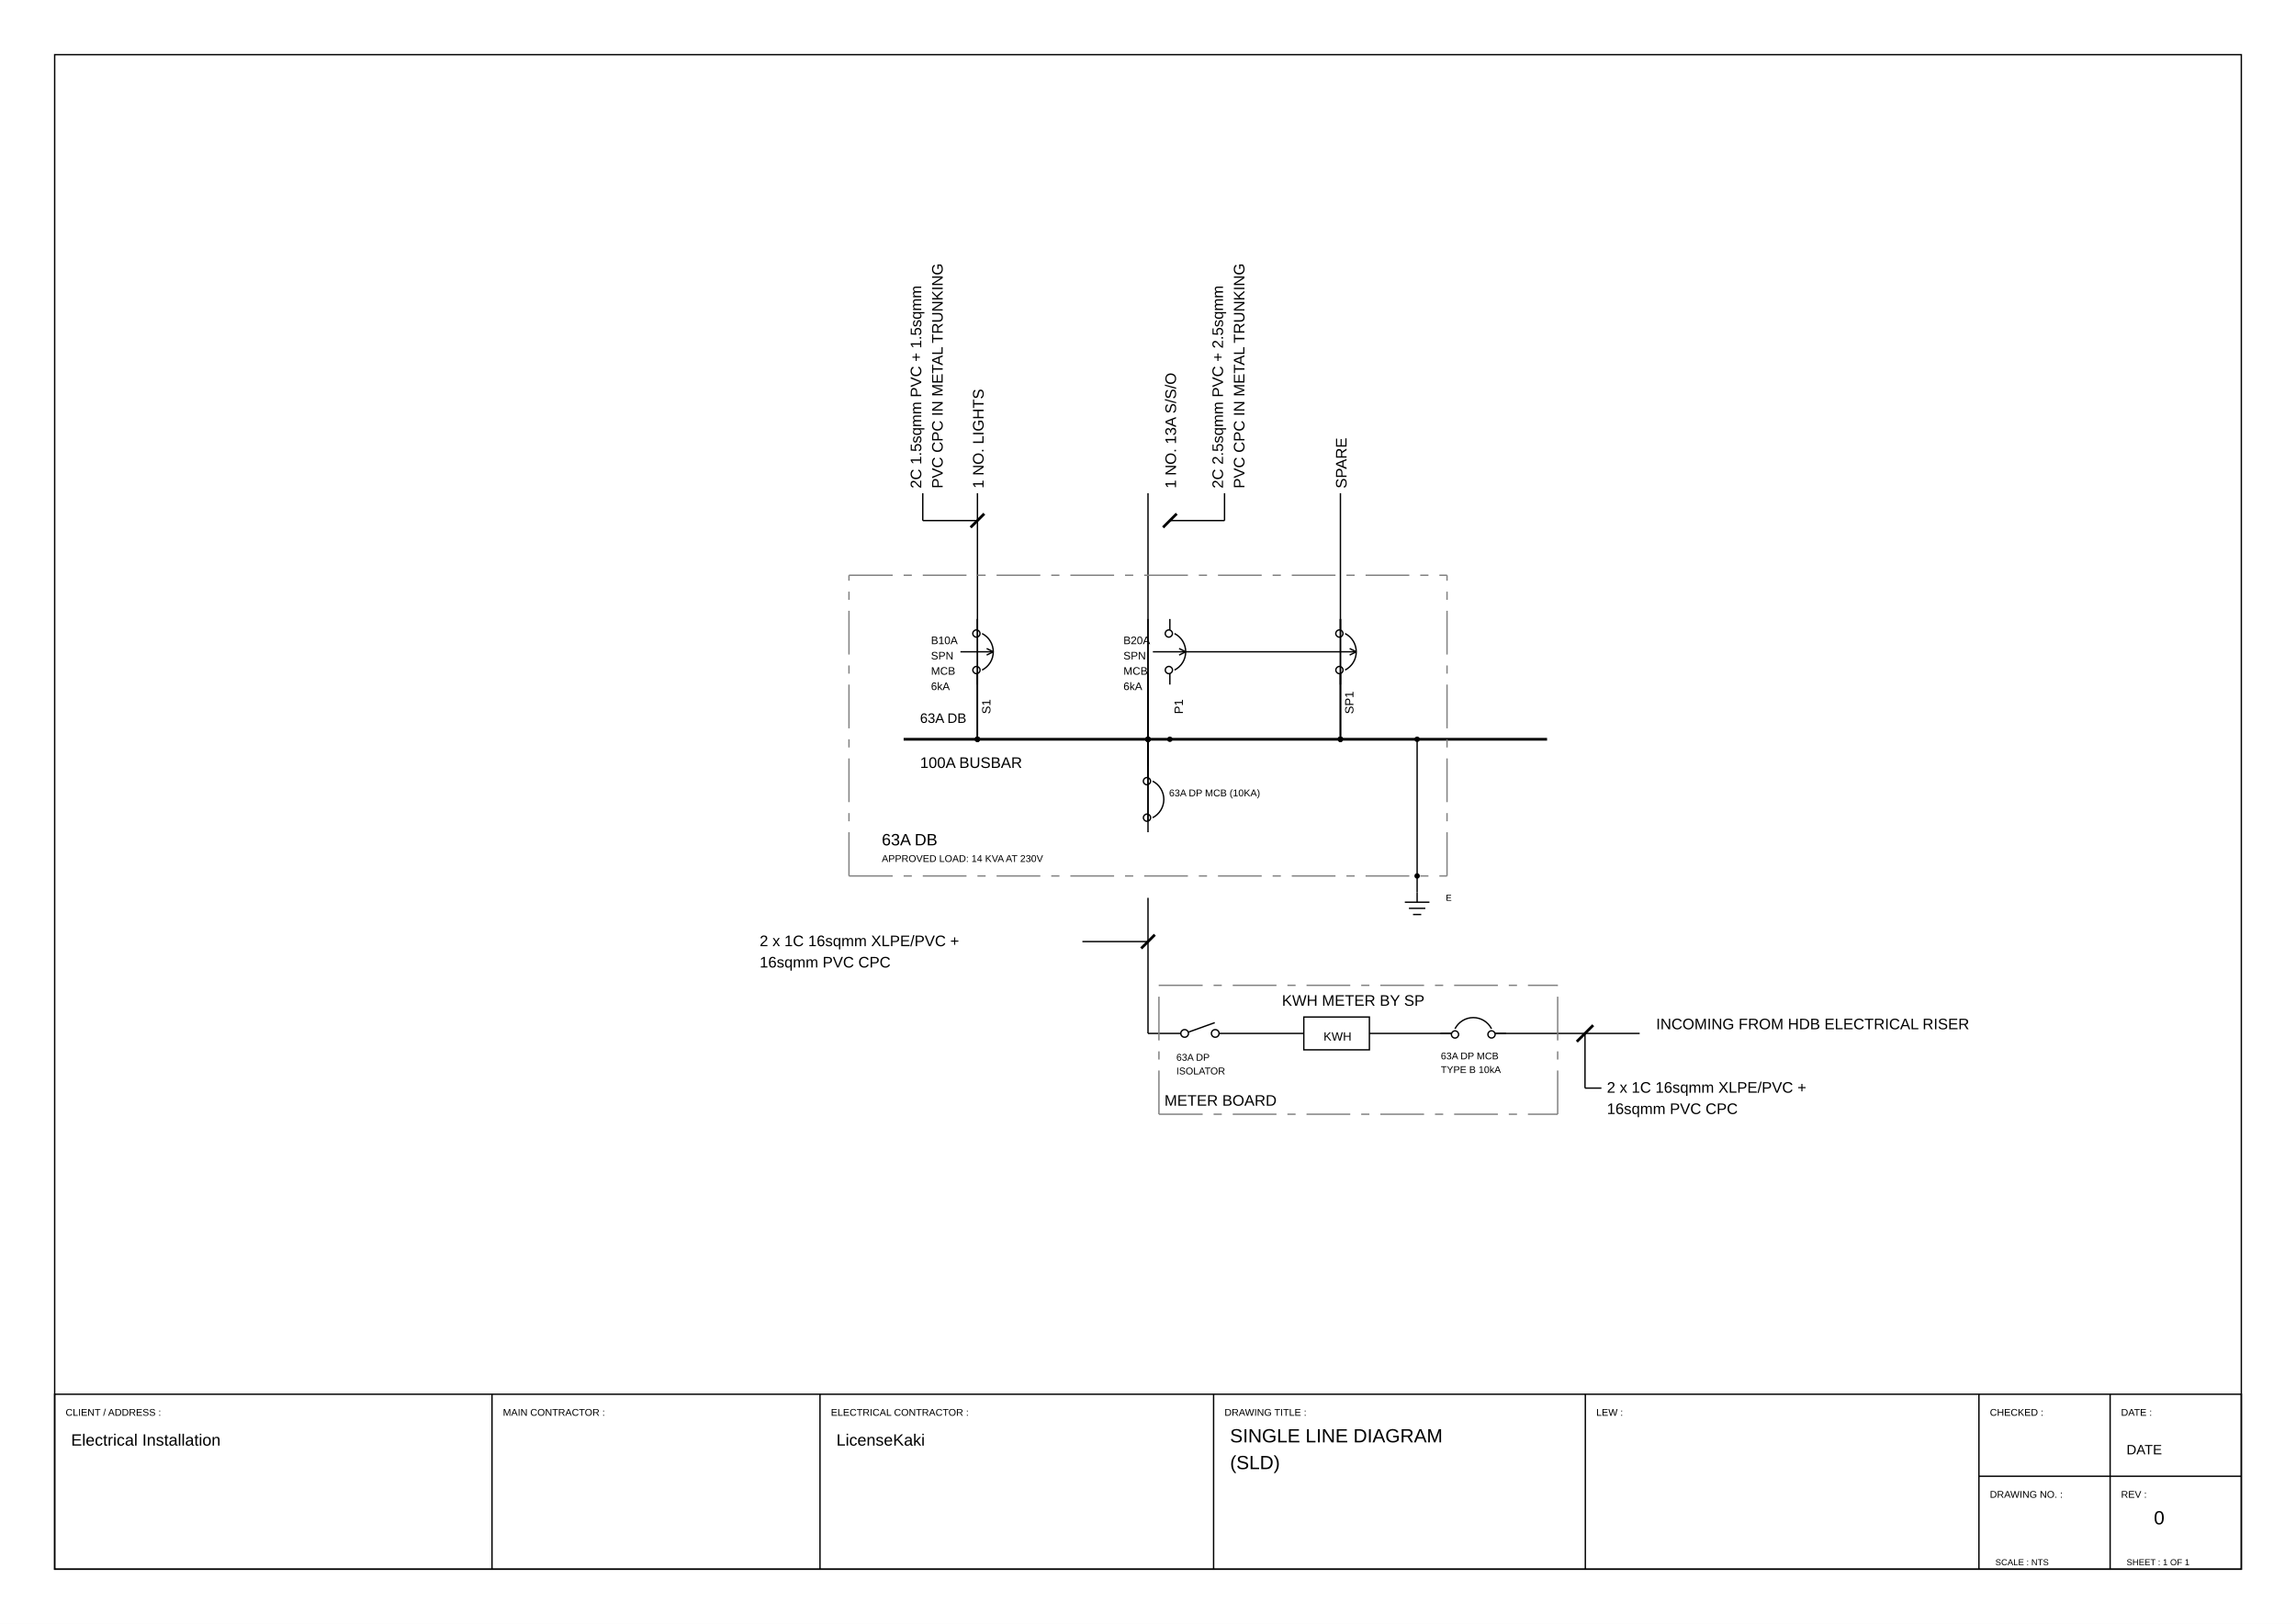
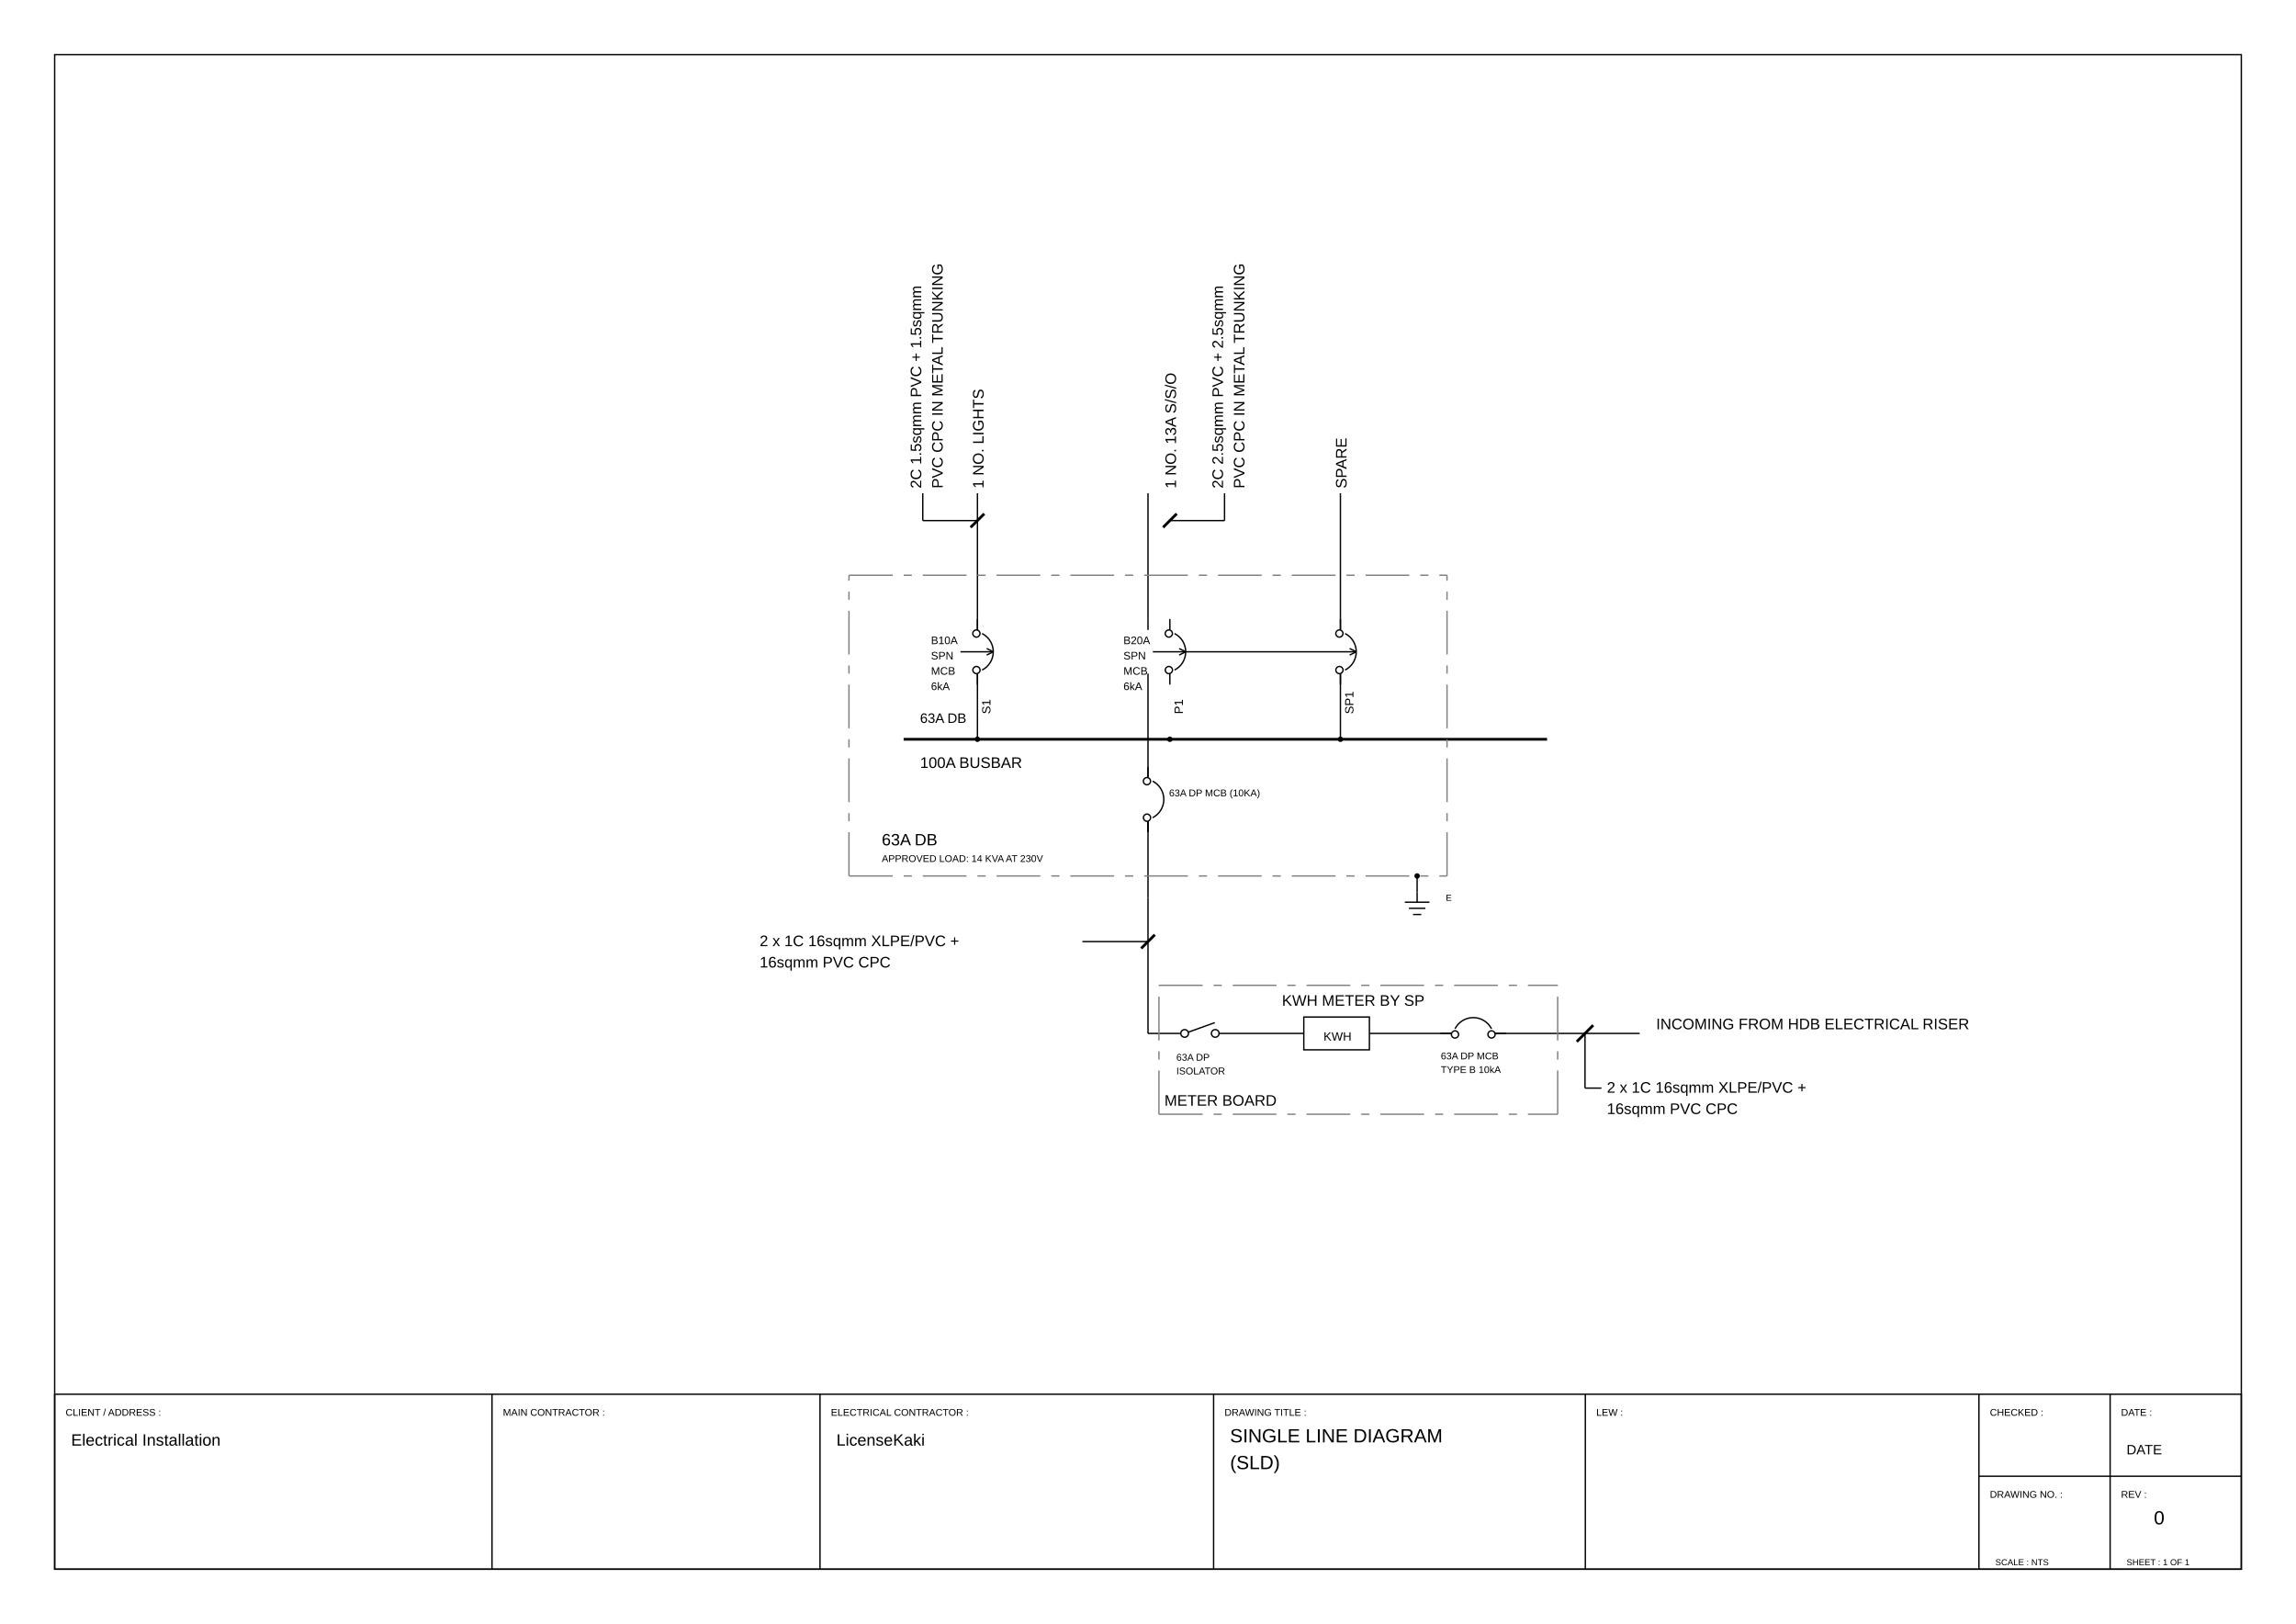
<svg xmlns="http://www.w3.org/2000/svg" viewBox="0 0 420.0 297.0" width="420.0mm" height="297.0mm">
  <rect width="420.0" height="297.0" fill="white" />
  <polygon points="10.00,287.00 410.00,287.00 410.00,10.00 10.00,10.00" stroke="#000000" stroke-width="0.25" fill="none" />
  <polygon points="10.00,287.00 410.00,287.00 410.00,255.00 10.00,255.00" stroke="#000000" stroke-width="0.25" fill="none" />
  <line x1="90.00" y1="255.00" x2="90.00" y2="287.00" stroke="#000000" stroke-width="0.25" fill="none" />
  <line x1="150.00" y1="255.00" x2="150.00" y2="287.00" stroke="#000000" stroke-width="0.25" fill="none" />
  <line x1="222.00" y1="255.00" x2="222.00" y2="287.00" stroke="#000000" stroke-width="0.25" fill="none" />
  <line x1="290.00" y1="255.00" x2="290.00" y2="287.00" stroke="#000000" stroke-width="0.25" fill="none" />
  <line x1="362.00" y1="255.00" x2="362.00" y2="287.00" stroke="#000000" stroke-width="0.25" fill="none" />
  <line x1="362.00" y1="270.00" x2="410.00" y2="270.00" stroke="#000000" stroke-width="0.25" fill="none" />
  <line x1="386.00" y1="255.00" x2="386.00" y2="287.00" stroke="#000000" stroke-width="0.25" fill="none" />
  <text x="12.00" y="258.94" font-family="Arial, Helvetica, sans-serif" font-size="1.8" fill="#000000">CLIENT / ADDRESS :</text>
  <text x="92.00" y="258.94" font-family="Arial, Helvetica, sans-serif" font-size="1.8" fill="#000000">MAIN CONTRACTOR :</text>
  <text x="152.00" y="258.94" font-family="Arial, Helvetica, sans-serif" font-size="1.8" fill="#000000">ELECTRICAL CONTRACTOR :</text>
  <text x="224.00" y="258.94" font-family="Arial, Helvetica, sans-serif" font-size="1.8" fill="#000000">DRAWING TITLE :</text>
  <text x="292.00" y="258.94" font-family="Arial, Helvetica, sans-serif" font-size="1.8" fill="#000000">LEW :</text>
  <text x="364.00" y="258.94" font-family="Arial, Helvetica, sans-serif" font-size="1.8" fill="#000000">CHECKED :</text>
  <text x="388.00" y="258.94" font-family="Arial, Helvetica, sans-serif" font-size="1.8" fill="#000000">DATE :</text>
  <text x="364.00" y="273.94" font-family="Arial, Helvetica, sans-serif" font-size="1.8" fill="#000000">DRAWING NO. :</text>
  <text x="388.00" y="273.94" font-family="Arial, Helvetica, sans-serif" font-size="1.8" fill="#000000">REV :</text>
  <circle cx="222.30" cy="189.01" r="0.70" stroke="#000000" stroke-width="0.25" fill="none" />
  <circle cx="216.70" cy="189.01" r="0.70" stroke="#000000" stroke-width="0.25" fill="none" />
  <polyline points="217.36,188.78 222.21,187.04" stroke="#000000" stroke-width="0.25" fill="none" />
  <text x="215.18" y="194.00" font-family="Arial, Helvetica, sans-serif" font-size="1.8" fill="#000000">
    <tspan x="215.18">63A DP</tspan>
    <tspan x="215.18" dy="2.5">ISOLATOR</tspan>
  </text>
  <polygon points="238.50,186.01 250.50,186.01 250.50,192.01 238.50,192.01" stroke="#000000" stroke-width="0.25" fill="none" />
  <text x="242.10" y="190.32" font-family="Arial, Helvetica, sans-serif" font-size="2.2" fill="#000000">KWH</text>
  <text x="234.50" y="183.95" font-family="Arial, Helvetica, sans-serif" font-size="2.8" fill="#000000">KWH METER BY SP</text>
  <path d="M 272.84,188.16 A 3.75,3.75 0 0,0 266.16,188.16" stroke="#000000" stroke-width="0.25" fill="none" />
  <circle cx="266.16" cy="189.20" r="0.66" stroke="#000000" stroke-width="0.25" fill="none" />
  <circle cx="272.84" cy="189.19" r="0.66" stroke="#000000" stroke-width="0.25" fill="none" />
  <line x1="265.50" y1="189.01" x2="263.50" y2="189.01" stroke="#000000" stroke-width="0.25" fill="none" />
  <line x1="273.50" y1="189.01" x2="275.50" y2="189.01" stroke="#000000" stroke-width="0.25" fill="none" />
  <text x="263.56" y="193.75" font-family="Arial, Helvetica, sans-serif" font-size="1.8" fill="#000000">
    <tspan x="263.56">63A DP MCB</tspan>
    <tspan x="263.56" dy="2.5">TYPE B 10kA</tspan>
  </text>
  <text x="302.94" y="188.25" font-family="Arial, Helvetica, sans-serif" font-size="2.8" fill="#000000">INCOMING FROM HDB ELECTRICAL RISER</text>
  <text x="293.94" y="199.85" font-family="Arial, Helvetica, sans-serif" font-size="2.8" fill="#000000">
    <tspan x="293.94">2 x 1C 16sqmm XLPE/PVC +</tspan>
    <tspan x="293.94" dy="3.9">16sqmm PVC CPC</tspan>
  </text>
  <text x="213.00" y="202.23" font-family="Arial, Helvetica, sans-serif" font-size="2.8" fill="#000000">METER BOARD</text>
  <path d="M 210.85,149.55 A 3.75,3.75 0 0,0 210.85,142.87" stroke="#000000" stroke-width="0.25" fill="none" />
  <circle cx="209.81" cy="142.87" r="0.66" stroke="#000000" stroke-width="0.25" fill="none" />
  <circle cx="209.82" cy="149.55" r="0.66" stroke="#000000" stroke-width="0.25" fill="none" />
  <line x1="210.00" y1="150.21" x2="210.00" y2="152.21" stroke="#000000" stroke-width="0.25" fill="none" />
  <line x1="210.00" y1="142.21" x2="210.00" y2="140.21" stroke="#000000" stroke-width="0.25" fill="none" />
  <text x="213.85" y="145.65" font-family="Arial, Helvetica, sans-serif" font-size="1.8" fill="#000000">63A DP MCB (10KA)</text>
  <line x1="165.30" y1="135.21" x2="283.00" y2="135.21" stroke="#000000" stroke-width="0.50" fill="none" />
  <text x="168.30" y="132.21" font-family="Arial, Helvetica, sans-serif" font-size="2.5" fill="#000000">63A DB</text>
  <text x="168.30" y="140.45" font-family="Arial, Helvetica, sans-serif" font-size="2.8" fill="#000000">100A BUSBAR</text>
  <text x="180.30" y="131.47" font-family="Arial, Helvetica, sans-serif" font-size="2.2" fill="#000000" transform="rotate(-90.0,180.30,130.59)">S1</text>
  <path d="M 179.65,122.55 A 3.75,3.75 0 0,0 179.65,115.87" stroke="#000000" stroke-width="0.25" fill="none" />
  <circle cx="178.61" cy="115.87" r="0.66" stroke="#000000" stroke-width="0.25" fill="none" />
  <circle cx="178.62" cy="122.55" r="0.66" stroke="#000000" stroke-width="0.25" fill="none" />
  <line x1="178.80" y1="123.21" x2="178.80" y2="125.21" stroke="#000000" stroke-width="0.25" fill="none" />
  <line x1="178.80" y1="115.21" x2="178.80" y2="113.21" stroke="#000000" stroke-width="0.25" fill="none" />
  <line x1="175.69" y1="119.21" x2="181.69" y2="119.21" stroke="#000000" stroke-width="0.25" fill="none" />
  <line x1="181.69" y1="119.21" x2="180.49" y2="118.61" stroke="#000000" stroke-width="0.25" fill="none" />
  <line x1="181.69" y1="119.21" x2="180.49" y2="119.81" stroke="#000000" stroke-width="0.25" fill="none" />
  <text x="170.30" y="117.81" font-family="Arial, Helvetica, sans-serif" font-size="2.0" fill="#000000">
    <tspan x="170.30">B10A</tspan>
    <tspan x="170.30" dy="2.8">SPN</tspan>
    <tspan x="170.30" dy="2.8">MCB</tspan>
    <tspan x="170.30" dy="2.8">6kA</tspan>
  </text>
  <text x="178.80" y="90.45" font-family="Arial, Helvetica, sans-serif" font-size="2.8" fill="#000000" transform="rotate(-90.0,178.80,89.33)">1 NO. LIGHTS</text>
  <text x="215.50" y="131.47" font-family="Arial, Helvetica, sans-serif" font-size="2.2" fill="#000000" transform="rotate(-90.0,215.50,130.59)">P1</text>
  <path d="M 214.85,122.55 A 3.75,3.75 0 0,0 214.85,115.87" stroke="#000000" stroke-width="0.25" fill="none" />
  <circle cx="213.81" cy="115.87" r="0.66" stroke="#000000" stroke-width="0.25" fill="none" />
  <circle cx="213.82" cy="122.55" r="0.66" stroke="#000000" stroke-width="0.25" fill="none" />
  <line x1="214.00" y1="123.21" x2="214.00" y2="125.21" stroke="#000000" stroke-width="0.25" fill="none" />
  <line x1="214.00" y1="115.21" x2="214.00" y2="113.21" stroke="#000000" stroke-width="0.25" fill="none" />
  <line x1="210.89" y1="119.21" x2="216.89" y2="119.21" stroke="#000000" stroke-width="0.25" fill="none" />
  <line x1="216.89" y1="119.21" x2="215.69" y2="118.61" stroke="#000000" stroke-width="0.25" fill="none" />
  <line x1="216.89" y1="119.21" x2="215.69" y2="119.81" stroke="#000000" stroke-width="0.25" fill="none" />
  <text x="205.50" y="117.81" font-family="Arial, Helvetica, sans-serif" font-size="2.0" fill="#000000">
    <tspan x="205.50">B20A</tspan>
    <tspan x="205.50" dy="2.8">SPN</tspan>
    <tspan x="205.50" dy="2.8">MCB</tspan>
    <tspan x="205.50" dy="2.8">6kA</tspan>
  </text>
  <text x="214.00" y="90.45" font-family="Arial, Helvetica, sans-serif" font-size="2.8" fill="#000000" transform="rotate(-90.0,214.00,89.33)">1 NO. 13A S/S/O</text>
  <text x="246.70" y="131.47" font-family="Arial, Helvetica, sans-serif" font-size="2.2" fill="#000000" transform="rotate(-90.0,246.70,130.59)">SP1</text>
  <path d="M 246.05,122.55 A 3.75,3.75 0 0,0 246.05,115.87" stroke="#000000" stroke-width="0.25" fill="none" />
  <circle cx="245.01" cy="115.87" r="0.66" stroke="#000000" stroke-width="0.25" fill="none" />
  <circle cx="245.02" cy="122.55" r="0.66" stroke="#000000" stroke-width="0.25" fill="none" />
  <line x1="245.20" y1="123.21" x2="245.20" y2="125.21" stroke="#000000" stroke-width="0.25" fill="none" />
  <line x1="245.20" y1="115.21" x2="245.20" y2="113.21" stroke="#000000" stroke-width="0.25" fill="none" />
  <line x1="216.89" y1="119.21" x2="248.09" y2="119.21" stroke="#000000" stroke-width="0.25" fill="none" />
  <line x1="248.09" y1="119.21" x2="246.89" y2="118.61" stroke="#000000" stroke-width="0.25" fill="none" />
  <line x1="248.09" y1="119.21" x2="246.89" y2="119.81" stroke="#000000" stroke-width="0.25" fill="none" />
  <text x="245.20" y="90.45" font-family="Arial, Helvetica, sans-serif" font-size="2.8" fill="#000000" transform="rotate(-90.0,245.20,89.33)">SPARE</text>
  <text x="167.40" y="90.45" font-family="Arial, Helvetica, sans-serif" font-size="2.8" fill="#000000" transform="rotate(-90.0,167.40,89.33)">2C 1.5sqmm PVC + 1.5sqmm</text>
  <text x="171.32" y="90.45" font-family="Arial, Helvetica, sans-serif" font-size="2.8" fill="#000000" transform="rotate(-90.0,171.32,89.33)">PVC CPC IN METAL TRUNKING</text>
  <text x="222.60" y="90.45" font-family="Arial, Helvetica, sans-serif" font-size="2.8" fill="#000000" transform="rotate(-90.0,222.60,89.33)">2C 2.5sqmm PVC + 2.5sqmm</text>
  <text x="226.52" y="90.45" font-family="Arial, Helvetica, sans-serif" font-size="2.8" fill="#000000" transform="rotate(-90.0,226.52,89.33)">PVC CPC IN METAL TRUNKING</text>
  <text x="161.30" y="154.61" font-family="Arial, Helvetica, sans-serif" font-size="3.0" fill="#000000">63A DB</text>
  <text x="161.30" y="157.65" font-family="Arial, Helvetica, sans-serif" font-size="1.8" fill="#000000">APPROVED LOAD: 14 KVA AT 230V</text>
  <line x1="259.23" y1="163.21" x2="259.23" y2="165.01" stroke="#000000" stroke-width="0.25" fill="none" />
  <line x1="256.98" y1="165.01" x2="261.48" y2="165.01" stroke="#000000" stroke-width="0.25" fill="none" />
  <line x1="257.73" y1="166.13" x2="260.73" y2="166.13" stroke="#000000" stroke-width="0.25" fill="none" />
  <line x1="258.48" y1="167.26" x2="259.98" y2="167.26" stroke="#000000" stroke-width="0.25" fill="none" />
  <text x="264.48" y="164.74" font-family="Arial, Helvetica, sans-serif" font-size="1.6" fill="#000000">E</text>
  <text x="138.96" y="173.05" font-family="Arial, Helvetica, sans-serif" font-size="2.8" fill="#000000">
    <tspan x="138.96">2 x 1C 16sqmm XLPE/PVC +</tspan>
    <tspan x="138.96" dy="3.9">16sqmm PVC CPC</tspan>
  </text>
  <line x1="210.00" y1="189.01" x2="216.00" y2="189.01" stroke="#000000" stroke-width="0.25" fill="none" />
  <line x1="223.00" y1="189.01" x2="238.50" y2="189.01" stroke="#000000" stroke-width="0.25" fill="none" />
  <line x1="250.50" y1="189.01" x2="265.50" y2="189.01" stroke="#000000" stroke-width="0.25" fill="none" />
  <line x1="273.50" y1="189.01" x2="299.94" y2="189.01" stroke="#000000" stroke-width="0.25" fill="none" />
  <line x1="289.94" y1="189.01" x2="289.94" y2="199.01" stroke="#000000" stroke-width="0.25" fill="none" />
  <line x1="210.00" y1="189.01" x2="210.00" y2="164.21" stroke="#000000" stroke-width="0.25" fill="none" />
-   <line x1="210.00" y1="135.21" x2="210.00" y2="150.21" stroke="#000000" stroke-width="0.25" fill="none" />
-   <line x1="210.00" y1="135.21" x2="210.00" y2="150.21" stroke="#000000" stroke-width="0.25" fill="none" />
-   <line x1="210.00" y1="135.21" x2="210.00" y2="140.21" stroke="#000000" stroke-width="0.25" fill="none" />
+   <line x1="210.00" y1="164.21" x2="210.00" y2="150.21" stroke="#000000" stroke-width="0.25" fill="none" />
+   <line x1="210.00" y1="152.21" x2="210.00" y2="150.21" stroke="#000000" stroke-width="0.25" fill="none" />
+   <line x1="210.00" y1="142.21" x2="210.00" y2="140.21" stroke="#000000" stroke-width="0.25" fill="none" />
  <line x1="210.00" y1="140.21" x2="210.00" y2="135.21" stroke="#000000" stroke-width="0.25" fill="none" />
  <line x1="178.80" y1="135.21" x2="178.80" y2="123.21" stroke="#000000" stroke-width="0.25" fill="none" />
-   <line x1="178.80" y1="135.21" x2="178.80" y2="113.21" stroke="#000000" stroke-width="0.25" fill="none" />
-   <line x1="178.80" y1="135.21" x2="178.80" y2="90.21" stroke="#000000" stroke-width="0.25" fill="none" />
+   <line x1="178.80" y1="115.21" x2="178.80" y2="113.21" stroke="#000000" stroke-width="0.25" fill="none" />
+   <line x1="178.80" y1="113.21" x2="178.80" y2="90.21" stroke="#000000" stroke-width="0.25" fill="none" />
  <line x1="210.00" y1="135.21" x2="210.00" y2="123.21" stroke="#000000" stroke-width="0.25" fill="none" />
-   <line x1="210.00" y1="135.21" x2="210.00" y2="113.21" stroke="#000000" stroke-width="0.25" fill="none" />
-   <line x1="210.00" y1="135.21" x2="210.00" y2="90.21" stroke="#000000" stroke-width="0.25" fill="none" />
+   <line x1="210.00" y1="115.21" x2="210.00" y2="113.21" stroke="#000000" stroke-width="0.25" fill="none" />
+   <line x1="210.00" y1="113.21" x2="210.00" y2="90.21" stroke="#000000" stroke-width="0.25" fill="none" />
  <line x1="245.20" y1="135.21" x2="245.20" y2="123.21" stroke="#000000" stroke-width="0.25" fill="none" />
-   <line x1="245.20" y1="135.21" x2="245.20" y2="113.21" stroke="#000000" stroke-width="0.25" fill="none" />
-   <line x1="245.20" y1="135.21" x2="245.20" y2="90.21" stroke="#000000" stroke-width="0.25" fill="none" />
+   <line x1="245.20" y1="115.21" x2="245.20" y2="113.21" stroke="#000000" stroke-width="0.25" fill="none" />
+   <line x1="245.20" y1="113.21" x2="245.20" y2="90.21" stroke="#000000" stroke-width="0.25" fill="none" />
  <line x1="168.80" y1="95.21" x2="168.80" y2="90.21" stroke="#000000" stroke-width="0.25" fill="none" />
  <line x1="224.00" y1="95.21" x2="224.00" y2="90.21" stroke="#000000" stroke-width="0.25" fill="none" />
-   <line x1="259.23" y1="135.21" x2="259.23" y2="163.21" stroke="#000000" stroke-width="0.25" fill="none" />
+   <line x1="259.23" y1="160.21" x2="259.23" y2="163.21" stroke="#000000" stroke-width="0.25" fill="none" />
  <line x1="288.44" y1="190.51" x2="291.44" y2="187.51" stroke="#000000" stroke-width="0.50" fill="none" />
  <line x1="208.75" y1="173.46" x2="211.25" y2="170.96" stroke="#000000" stroke-width="0.50" fill="none" />
  <line x1="177.55" y1="96.46" x2="180.05" y2="93.96" stroke="#000000" stroke-width="0.50" fill="none" />
  <line x1="212.75" y1="96.46" x2="215.25" y2="93.96" stroke="#000000" stroke-width="0.50" fill="none" />
  <line x1="289.94" y1="199.01" x2="292.94" y2="199.01" stroke="#000000" stroke-width="0.25" fill="none" />
  <line x1="210.00" y1="172.21" x2="198.00" y2="172.21" stroke="#000000" stroke-width="0.25" fill="none" />
  <line x1="168.80" y1="95.21" x2="178.80" y2="95.21" stroke="#000000" stroke-width="0.25" fill="none" />
  <line x1="214.00" y1="95.21" x2="224.00" y2="95.21" stroke="#000000" stroke-width="0.25" fill="none" />
  <line x1="212.00" y1="203.79" x2="220.00" y2="203.79" stroke="#808080" stroke-width="0.25" fill="none" />
  <line x1="222.00" y1="203.79" x2="223.50" y2="203.79" stroke="#808080" stroke-width="0.25" fill="none" />
  <line x1="225.50" y1="203.79" x2="233.50" y2="203.79" stroke="#808080" stroke-width="0.25" fill="none" />
  <line x1="235.50" y1="203.79" x2="237.00" y2="203.79" stroke="#808080" stroke-width="0.25" fill="none" />
  <line x1="239.00" y1="203.79" x2="247.00" y2="203.79" stroke="#808080" stroke-width="0.25" fill="none" />
  <line x1="249.00" y1="203.79" x2="250.50" y2="203.79" stroke="#808080" stroke-width="0.25" fill="none" />
  <line x1="252.50" y1="203.79" x2="260.50" y2="203.79" stroke="#808080" stroke-width="0.25" fill="none" />
  <line x1="262.50" y1="203.79" x2="264.00" y2="203.79" stroke="#808080" stroke-width="0.25" fill="none" />
  <line x1="266.00" y1="203.79" x2="274.00" y2="203.79" stroke="#808080" stroke-width="0.25" fill="none" />
  <line x1="276.00" y1="203.79" x2="277.50" y2="203.79" stroke="#808080" stroke-width="0.25" fill="none" />
  <line x1="279.50" y1="203.79" x2="284.94" y2="203.79" stroke="#808080" stroke-width="0.25" fill="none" />
  <line x1="212.00" y1="180.21" x2="220.00" y2="180.21" stroke="#808080" stroke-width="0.25" fill="none" />
  <line x1="222.00" y1="180.21" x2="223.50" y2="180.21" stroke="#808080" stroke-width="0.25" fill="none" />
  <line x1="225.50" y1="180.21" x2="233.50" y2="180.21" stroke="#808080" stroke-width="0.25" fill="none" />
  <line x1="235.50" y1="180.21" x2="237.00" y2="180.21" stroke="#808080" stroke-width="0.25" fill="none" />
  <line x1="239.00" y1="180.21" x2="247.00" y2="180.21" stroke="#808080" stroke-width="0.25" fill="none" />
  <line x1="249.00" y1="180.21" x2="250.50" y2="180.21" stroke="#808080" stroke-width="0.25" fill="none" />
  <line x1="252.50" y1="180.21" x2="260.50" y2="180.21" stroke="#808080" stroke-width="0.25" fill="none" />
  <line x1="262.50" y1="180.21" x2="264.00" y2="180.21" stroke="#808080" stroke-width="0.25" fill="none" />
  <line x1="266.00" y1="180.21" x2="274.00" y2="180.21" stroke="#808080" stroke-width="0.25" fill="none" />
  <line x1="276.00" y1="180.21" x2="277.50" y2="180.21" stroke="#808080" stroke-width="0.25" fill="none" />
  <line x1="279.50" y1="180.21" x2="284.94" y2="180.21" stroke="#808080" stroke-width="0.25" fill="none" />
  <line x1="212.00" y1="203.79" x2="212.00" y2="195.79" stroke="#808080" stroke-width="0.25" fill="none" />
  <line x1="212.00" y1="193.79" x2="212.00" y2="192.29" stroke="#808080" stroke-width="0.25" fill="none" />
  <line x1="212.00" y1="190.29" x2="212.00" y2="182.29" stroke="#808080" stroke-width="0.25" fill="none" />
  <line x1="212.00" y1="180.29" x2="212.00" y2="180.21" stroke="#808080" stroke-width="0.25" fill="none" />
  <line x1="284.94" y1="203.79" x2="284.94" y2="195.79" stroke="#808080" stroke-width="0.25" fill="none" />
  <line x1="284.94" y1="193.79" x2="284.94" y2="192.29" stroke="#808080" stroke-width="0.25" fill="none" />
  <line x1="284.94" y1="190.29" x2="284.94" y2="182.29" stroke="#808080" stroke-width="0.25" fill="none" />
  <line x1="284.94" y1="180.29" x2="284.94" y2="180.21" stroke="#808080" stroke-width="0.25" fill="none" />
  <line x1="155.30" y1="160.21" x2="163.30" y2="160.21" stroke="#808080" stroke-width="0.25" fill="none" />
  <line x1="165.30" y1="160.21" x2="166.80" y2="160.21" stroke="#808080" stroke-width="0.25" fill="none" />
  <line x1="168.80" y1="160.21" x2="176.80" y2="160.21" stroke="#808080" stroke-width="0.25" fill="none" />
  <line x1="178.80" y1="160.21" x2="180.30" y2="160.21" stroke="#808080" stroke-width="0.25" fill="none" />
  <line x1="182.30" y1="160.21" x2="190.30" y2="160.21" stroke="#808080" stroke-width="0.25" fill="none" />
  <line x1="192.30" y1="160.21" x2="193.80" y2="160.21" stroke="#808080" stroke-width="0.25" fill="none" />
  <line x1="195.80" y1="160.21" x2="203.80" y2="160.21" stroke="#808080" stroke-width="0.25" fill="none" />
  <line x1="205.80" y1="160.21" x2="207.30" y2="160.21" stroke="#808080" stroke-width="0.25" fill="none" />
  <line x1="209.30" y1="160.21" x2="217.30" y2="160.21" stroke="#808080" stroke-width="0.25" fill="none" />
  <line x1="219.30" y1="160.21" x2="220.80" y2="160.21" stroke="#808080" stroke-width="0.25" fill="none" />
  <line x1="222.80" y1="160.21" x2="230.80" y2="160.21" stroke="#808080" stroke-width="0.25" fill="none" />
  <line x1="232.80" y1="160.21" x2="234.30" y2="160.21" stroke="#808080" stroke-width="0.25" fill="none" />
  <line x1="236.30" y1="160.21" x2="244.30" y2="160.21" stroke="#808080" stroke-width="0.25" fill="none" />
  <line x1="246.30" y1="160.21" x2="247.80" y2="160.21" stroke="#808080" stroke-width="0.25" fill="none" />
  <line x1="249.80" y1="160.21" x2="257.80" y2="160.21" stroke="#808080" stroke-width="0.25" fill="none" />
  <line x1="259.80" y1="160.21" x2="261.30" y2="160.21" stroke="#808080" stroke-width="0.25" fill="none" />
  <line x1="263.30" y1="160.21" x2="264.70" y2="160.21" stroke="#808080" stroke-width="0.25" fill="none" />
  <line x1="155.30" y1="105.21" x2="163.30" y2="105.21" stroke="#808080" stroke-width="0.25" fill="none" />
  <line x1="165.30" y1="105.21" x2="166.80" y2="105.21" stroke="#808080" stroke-width="0.25" fill="none" />
  <line x1="168.80" y1="105.21" x2="176.80" y2="105.21" stroke="#808080" stroke-width="0.25" fill="none" />
  <line x1="178.80" y1="105.21" x2="180.30" y2="105.21" stroke="#808080" stroke-width="0.25" fill="none" />
  <line x1="182.30" y1="105.21" x2="190.30" y2="105.21" stroke="#808080" stroke-width="0.25" fill="none" />
  <line x1="192.30" y1="105.21" x2="193.80" y2="105.21" stroke="#808080" stroke-width="0.25" fill="none" />
  <line x1="195.80" y1="105.21" x2="203.80" y2="105.21" stroke="#808080" stroke-width="0.25" fill="none" />
  <line x1="205.80" y1="105.21" x2="207.30" y2="105.21" stroke="#808080" stroke-width="0.25" fill="none" />
  <line x1="209.30" y1="105.21" x2="217.30" y2="105.21" stroke="#808080" stroke-width="0.25" fill="none" />
  <line x1="219.30" y1="105.21" x2="220.80" y2="105.21" stroke="#808080" stroke-width="0.25" fill="none" />
  <line x1="222.80" y1="105.21" x2="230.80" y2="105.21" stroke="#808080" stroke-width="0.25" fill="none" />
  <line x1="232.80" y1="105.21" x2="234.30" y2="105.21" stroke="#808080" stroke-width="0.25" fill="none" />
  <line x1="236.30" y1="105.21" x2="244.30" y2="105.21" stroke="#808080" stroke-width="0.25" fill="none" />
  <line x1="246.30" y1="105.21" x2="247.80" y2="105.21" stroke="#808080" stroke-width="0.25" fill="none" />
  <line x1="249.80" y1="105.21" x2="257.80" y2="105.21" stroke="#808080" stroke-width="0.25" fill="none" />
  <line x1="259.80" y1="105.21" x2="261.30" y2="105.21" stroke="#808080" stroke-width="0.25" fill="none" />
  <line x1="263.30" y1="105.21" x2="264.70" y2="105.21" stroke="#808080" stroke-width="0.25" fill="none" />
  <line x1="155.30" y1="160.21" x2="155.30" y2="152.21" stroke="#808080" stroke-width="0.25" fill="none" />
  <line x1="155.30" y1="150.21" x2="155.30" y2="148.71" stroke="#808080" stroke-width="0.25" fill="none" />
  <line x1="155.30" y1="146.71" x2="155.30" y2="138.71" stroke="#808080" stroke-width="0.25" fill="none" />
  <line x1="155.30" y1="136.71" x2="155.30" y2="135.21" stroke="#808080" stroke-width="0.25" fill="none" />
  <line x1="155.30" y1="133.21" x2="155.30" y2="125.21" stroke="#808080" stroke-width="0.25" fill="none" />
  <line x1="155.30" y1="123.21" x2="155.30" y2="121.71" stroke="#808080" stroke-width="0.25" fill="none" />
  <line x1="155.30" y1="119.71" x2="155.30" y2="111.71" stroke="#808080" stroke-width="0.25" fill="none" />
  <line x1="155.30" y1="109.71" x2="155.30" y2="108.21" stroke="#808080" stroke-width="0.25" fill="none" />
  <line x1="155.30" y1="106.21" x2="155.30" y2="105.21" stroke="#808080" stroke-width="0.25" fill="none" />
  <line x1="264.70" y1="160.21" x2="264.70" y2="152.21" stroke="#808080" stroke-width="0.25" fill="none" />
  <line x1="264.70" y1="150.21" x2="264.70" y2="148.71" stroke="#808080" stroke-width="0.25" fill="none" />
  <line x1="264.70" y1="146.71" x2="264.70" y2="138.71" stroke="#808080" stroke-width="0.25" fill="none" />
  <line x1="264.70" y1="136.71" x2="264.70" y2="135.21" stroke="#808080" stroke-width="0.25" fill="none" />
  <line x1="264.70" y1="133.21" x2="264.70" y2="125.21" stroke="#808080" stroke-width="0.25" fill="none" />
  <line x1="264.70" y1="123.21" x2="264.70" y2="121.71" stroke="#808080" stroke-width="0.25" fill="none" />
  <line x1="264.70" y1="119.71" x2="264.70" y2="111.71" stroke="#808080" stroke-width="0.25" fill="none" />
  <line x1="264.70" y1="109.71" x2="264.70" y2="108.21" stroke="#808080" stroke-width="0.25" fill="none" />
  <line x1="264.70" y1="106.21" x2="264.70" y2="105.21" stroke="#808080" stroke-width="0.25" fill="none" />
  <circle cx="178.80" cy="135.21" r="0.50" fill="rgb(0,0,0)" stroke="none" />
  <circle cx="214.00" cy="135.21" r="0.50" fill="rgb(0,0,0)" stroke="none" />
  <circle cx="245.20" cy="135.21" r="0.50" fill="rgb(0,0,0)" stroke="none" />
  <circle cx="259.23" cy="160.21" r="0.50" fill="rgb(0,0,0)" stroke="none" />
-   <circle cx="210.00" cy="135.21" r="0.50" fill="rgb(0,0,0)" stroke="none" />
-   <circle cx="210.00" cy="135.21" r="0.50" fill="rgb(0,0,0)" stroke="none" />
-   <circle cx="210.00" cy="135.21" r="0.50" fill="rgb(0,0,0)" stroke="none" />
-   <circle cx="178.80" cy="135.21" r="0.50" fill="rgb(0,0,0)" stroke="none" />
-   <circle cx="178.80" cy="135.21" r="0.50" fill="rgb(0,0,0)" stroke="none" />
-   <circle cx="210.00" cy="135.21" r="0.50" fill="rgb(0,0,0)" stroke="none" />
-   <circle cx="210.00" cy="135.21" r="0.50" fill="rgb(0,0,0)" stroke="none" />
-   <circle cx="245.20" cy="135.21" r="0.50" fill="rgb(0,0,0)" stroke="none" />
-   <circle cx="245.20" cy="135.21" r="0.50" fill="rgb(0,0,0)" stroke="none" />
-   <circle cx="259.23" cy="135.21" r="0.50" fill="rgb(0,0,0)" stroke="none" />
  <text x="13.00" y="264.40" font-family="Arial, Helvetica, sans-serif" font-size="3.0" fill="#000000">Electrical Installation</text>
  <text x="153.00" y="264.40" font-family="Arial, Helvetica, sans-serif" font-size="3.0" fill="#000000">LicenseKaki</text>
  <text x="225.00" y="263.80" font-family="Arial, Helvetica, sans-serif" font-size="3.5" fill="#000000">
    <tspan x="225.00">SINGLE LINE DIAGRAM</tspan>
    <tspan x="225.00" dy="4.9">(SLD)</tspan>
  </text>
  <text x="389.00" y="266.00" font-family="Arial, Helvetica, sans-serif" font-size="2.5" fill="#000000">DATE</text>
  <text x="365.00" y="278.00" font-family="Arial, Helvetica, sans-serif" font-size="2.5" fill="#000000" />
  <text x="394.00" y="278.80" font-family="Arial, Helvetica, sans-serif" font-size="3.5" fill="#000000">0</text>
  <text x="365.00" y="286.28" font-family="Arial, Helvetica, sans-serif" font-size="1.6" fill="#000000">SCALE : NTS</text>
  <text x="389.00" y="286.28" font-family="Arial, Helvetica, sans-serif" font-size="1.6" fill="#000000">SHEET : 1 OF 1</text>
</svg>
